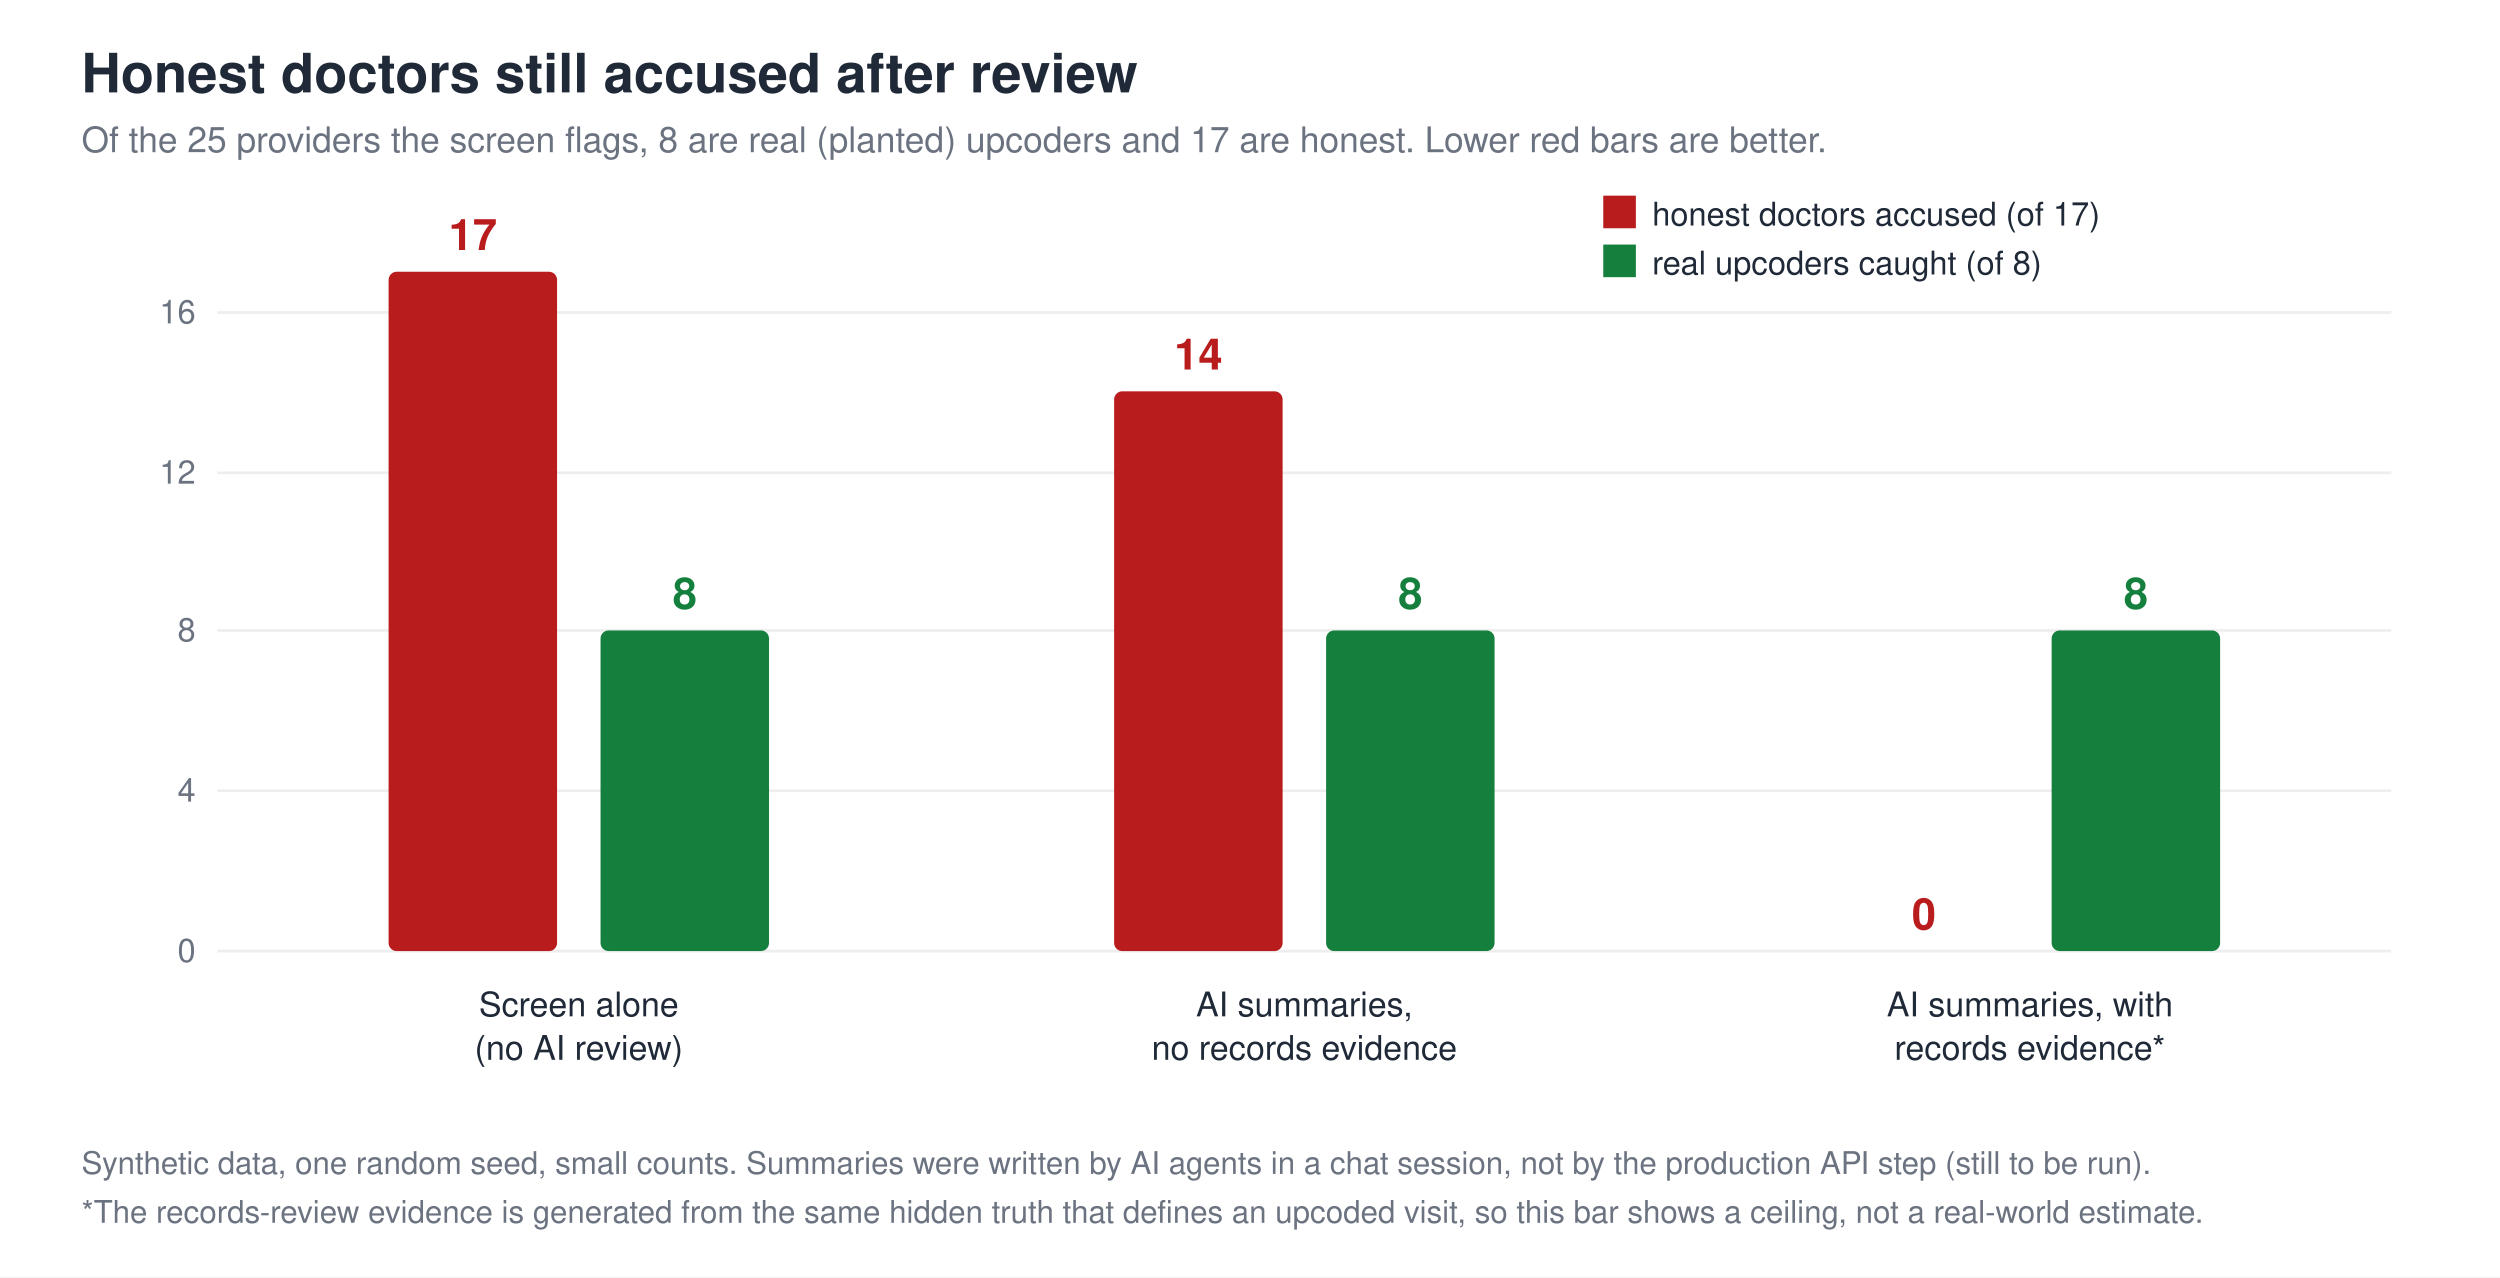
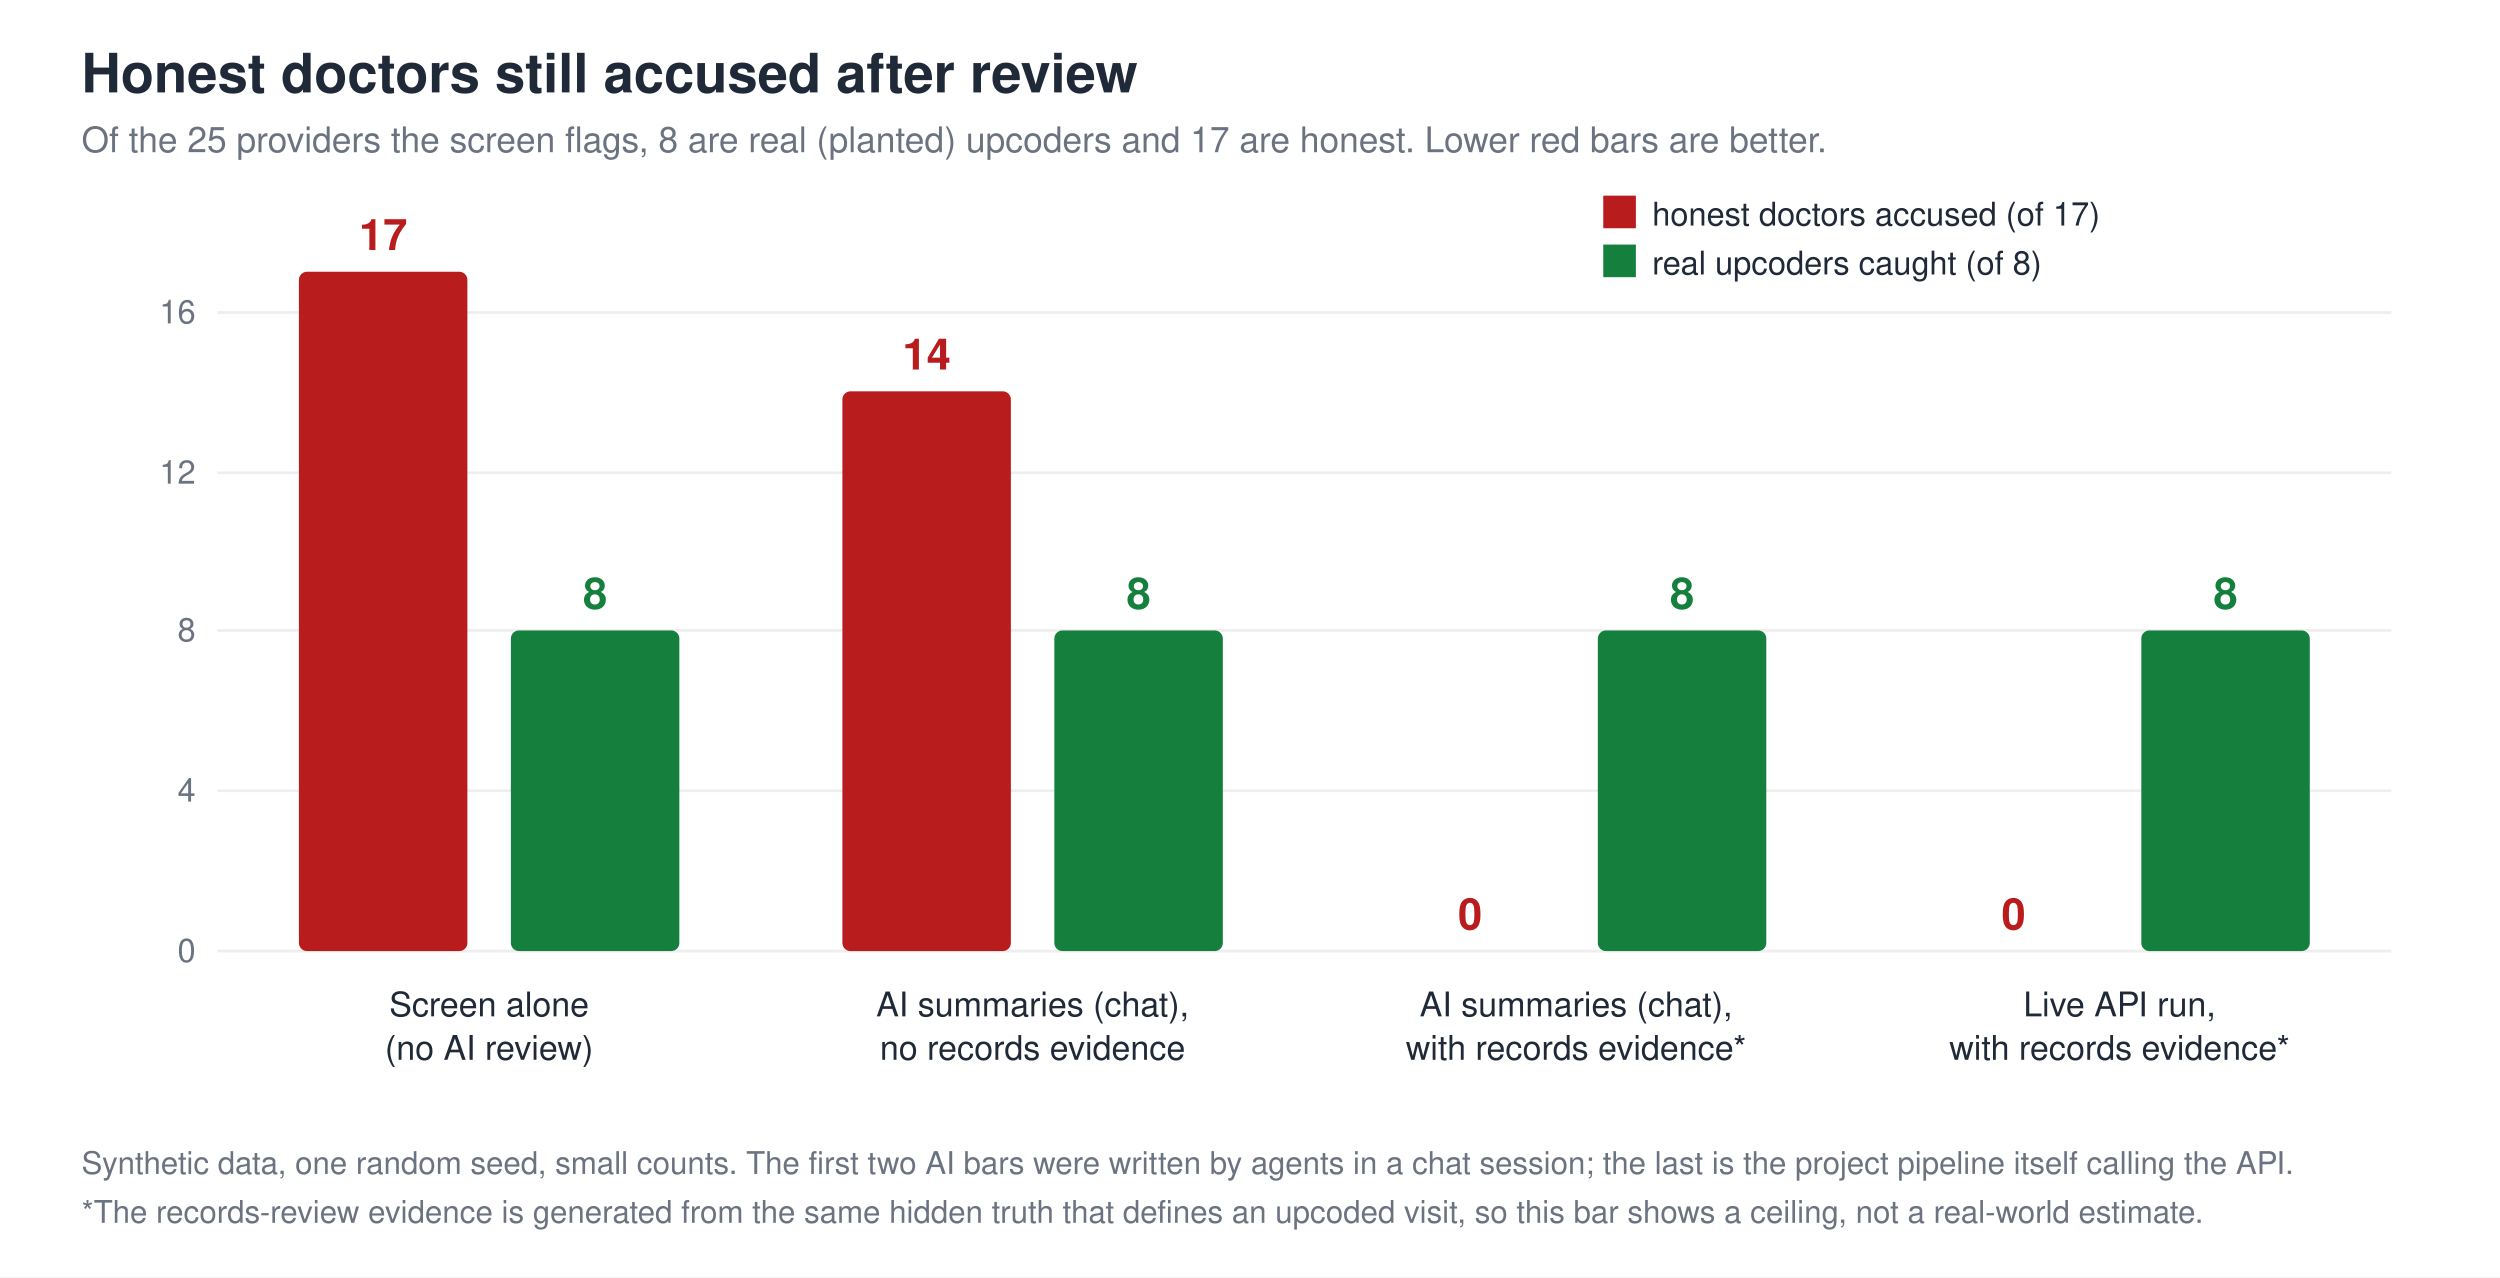
<svg xmlns="http://www.w3.org/2000/svg" viewBox="0 0 920 470" width="920" height="470" font-family="Helvetica, Arial, sans-serif">
  <rect width="920" height="470" fill="#ffffff" />
  <text x="30" y="34" font-size="20" font-weight="bold" fill="#1f2937">Honest doctors still accused after review</text>
  <text x="30" y="56" font-size="13" fill="#6b7280">Of the 25 providers the screen flags, 8 are real (planted) upcoders and 17 are honest. Lower red bars are better.</text>
  <line x1="80" y1="350" x2="880" y2="350" stroke="#eee" />
  <text x="72" y="354" text-anchor="end" font-size="12" fill="#6b7280">0</text>
  <line x1="80" y1="291" x2="880" y2="291" stroke="#eee" />
  <text x="72" y="295" text-anchor="end" font-size="12" fill="#6b7280">4</text>
  <line x1="80" y1="232" x2="880" y2="232" stroke="#eee" />
  <text x="72" y="236" text-anchor="end" font-size="12" fill="#6b7280">8</text>
  <line x1="80" y1="174" x2="880" y2="174" stroke="#eee" />
  <text x="72" y="178" text-anchor="end" font-size="12" fill="#6b7280">12</text>
  <line x1="80" y1="115" x2="880" y2="115" stroke="#eee" />
  <text x="72" y="119" text-anchor="end" font-size="12" fill="#6b7280">16</text>
-   <rect x="143" y="100" width="62" height="250" rx="3" fill="#b91c1c" />
-   <text x="174" y="92" text-anchor="middle" font-size="16" font-weight="bold" fill="#b91c1c">17</text>
-   <rect x="221" y="232" width="62" height="118" rx="3" fill="#15803d" />
-   <text x="252" y="224" text-anchor="middle" font-size="16" font-weight="bold" fill="#15803d">8</text>
-   <text x="213" y="374" text-anchor="middle" font-size="12.5" fill="#1f2937">Screen alone</text>
-   <text x="213" y="390" text-anchor="middle" font-size="12.5" fill="#1f2937">(no AI review)</text>
-   <rect x="410" y="144" width="62" height="206" rx="3" fill="#b91c1c" />
-   <text x="441" y="136" text-anchor="middle" font-size="16" font-weight="bold" fill="#b91c1c">14</text>
-   <rect x="488" y="232" width="62" height="118" rx="3" fill="#15803d" />
-   <text x="519" y="224" text-anchor="middle" font-size="16" font-weight="bold" fill="#15803d">8</text>
-   <text x="480" y="374" text-anchor="middle" font-size="12.5" fill="#1f2937">AI summaries,</text>
-   <text x="480" y="390" text-anchor="middle" font-size="12.5" fill="#1f2937">no records evidence</text>
-   <rect x="677" y="350" width="62" height="0" rx="3" fill="#b91c1c" />
-   <text x="708" y="342" text-anchor="middle" font-size="16" font-weight="bold" fill="#b91c1c">0</text>
-   <rect x="755" y="232" width="62" height="118" rx="3" fill="#15803d" />
-   <text x="786" y="224" text-anchor="middle" font-size="16" font-weight="bold" fill="#15803d">8</text>
-   <text x="747" y="374" text-anchor="middle" font-size="12.5" fill="#1f2937">AI summaries, with</text>
-   <text x="747" y="390" text-anchor="middle" font-size="12.5" fill="#1f2937">records evidence*</text>
+   <rect x="110" y="100" width="62" height="250" rx="3" fill="#b91c1c" />
+   <text x="141" y="92" text-anchor="middle" font-size="16" font-weight="bold" fill="#b91c1c">17</text>
+   <rect x="188" y="232" width="62" height="118" rx="3" fill="#15803d" />
+   <text x="219" y="224" text-anchor="middle" font-size="16" font-weight="bold" fill="#15803d">8</text>
+   <text x="180" y="374" text-anchor="middle" font-size="12.5" fill="#1f2937">Screen alone</text>
+   <text x="180" y="390" text-anchor="middle" font-size="12.5" fill="#1f2937">(no AI review)</text>
+   <rect x="310" y="144" width="62" height="206" rx="3" fill="#b91c1c" />
+   <text x="341" y="136" text-anchor="middle" font-size="16" font-weight="bold" fill="#b91c1c">14</text>
+   <rect x="388" y="232" width="62" height="118" rx="3" fill="#15803d" />
+   <text x="419" y="224" text-anchor="middle" font-size="16" font-weight="bold" fill="#15803d">8</text>
+   <text x="380" y="374" text-anchor="middle" font-size="12.5" fill="#1f2937">AI summaries (chat),</text>
+   <text x="380" y="390" text-anchor="middle" font-size="12.5" fill="#1f2937">no records evidence</text>
+   <rect x="510" y="350" width="62" height="0" rx="3" fill="#b91c1c" />
+   <text x="541" y="342" text-anchor="middle" font-size="16" font-weight="bold" fill="#b91c1c">0</text>
+   <rect x="588" y="232" width="62" height="118" rx="3" fill="#15803d" />
+   <text x="619" y="224" text-anchor="middle" font-size="16" font-weight="bold" fill="#15803d">8</text>
+   <text x="580" y="374" text-anchor="middle" font-size="12.5" fill="#1f2937">AI summaries (chat),</text>
+   <text x="580" y="390" text-anchor="middle" font-size="12.5" fill="#1f2937">with records evidence*</text>
+   <rect x="710" y="350" width="62" height="0" rx="3" fill="#b91c1c" />
+   <text x="741" y="342" text-anchor="middle" font-size="16" font-weight="bold" fill="#b91c1c">0</text>
+   <rect x="788" y="232" width="62" height="118" rx="3" fill="#15803d" />
+   <text x="819" y="224" text-anchor="middle" font-size="16" font-weight="bold" fill="#15803d">8</text>
+   <text x="780" y="374" text-anchor="middle" font-size="12.5" fill="#1f2937">Live API run,</text>
+   <text x="780" y="390" text-anchor="middle" font-size="12.5" fill="#1f2937">with records evidence*</text>
  <rect x="590" y="72" width="12" height="12" fill="#b91c1c" />
  <text x="608" y="83" font-size="12" fill="#1f2937">honest doctors accused (of 17)</text>
  <rect x="590" y="90" width="12" height="12" fill="#15803d" />
  <text x="608" y="101" font-size="12" fill="#1f2937">real upcoders caught (of 8)</text>
-   <text x="30" y="432" font-size="11.5" fill="#6b7280">Synthetic data, one random seed, small counts. Summaries were written by AI agents in a chat session, not by the production API step (still to be run).</text>
+   <text x="30" y="432" font-size="11.5" fill="#6b7280">Synthetic data, one random seed, small counts. The first two AI bars were written by agents in a chat session; the last is the project pipeline itself calling the API.</text>
  <text x="30" y="450" font-size="11.5" fill="#6b7280">*The records-review evidence is generated from the same hidden truth that defines an upcoded visit, so this bar shows a ceiling, not a real-world estimate.</text>
</svg>
